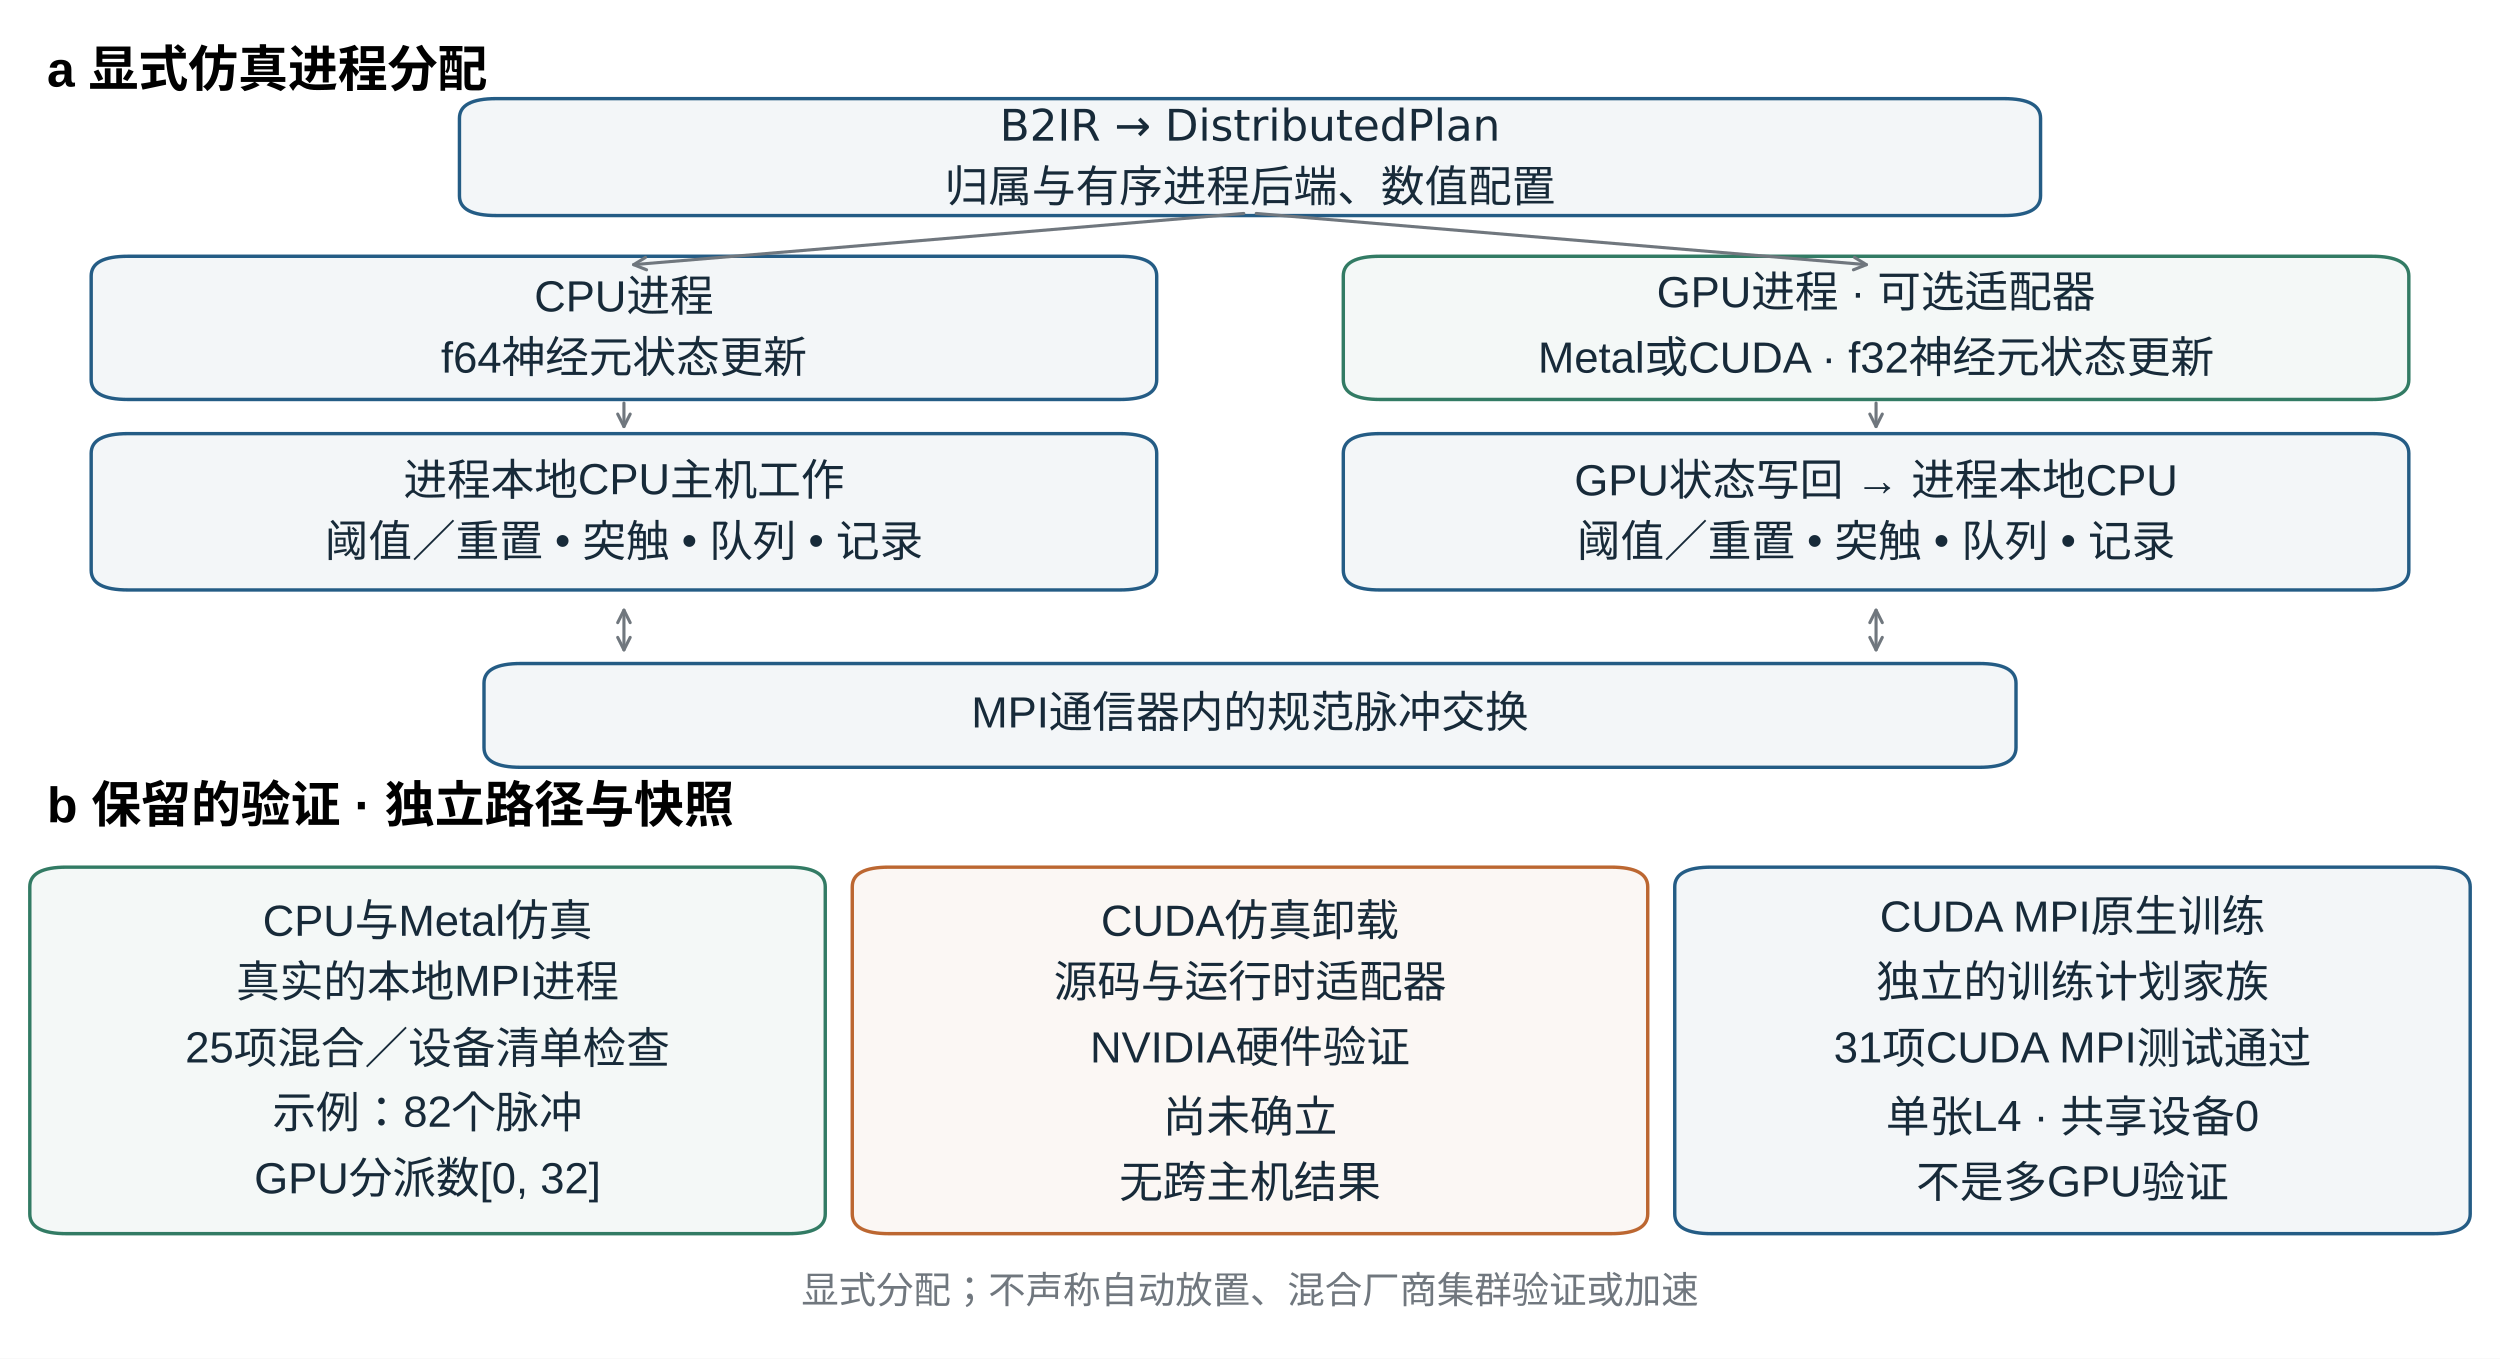
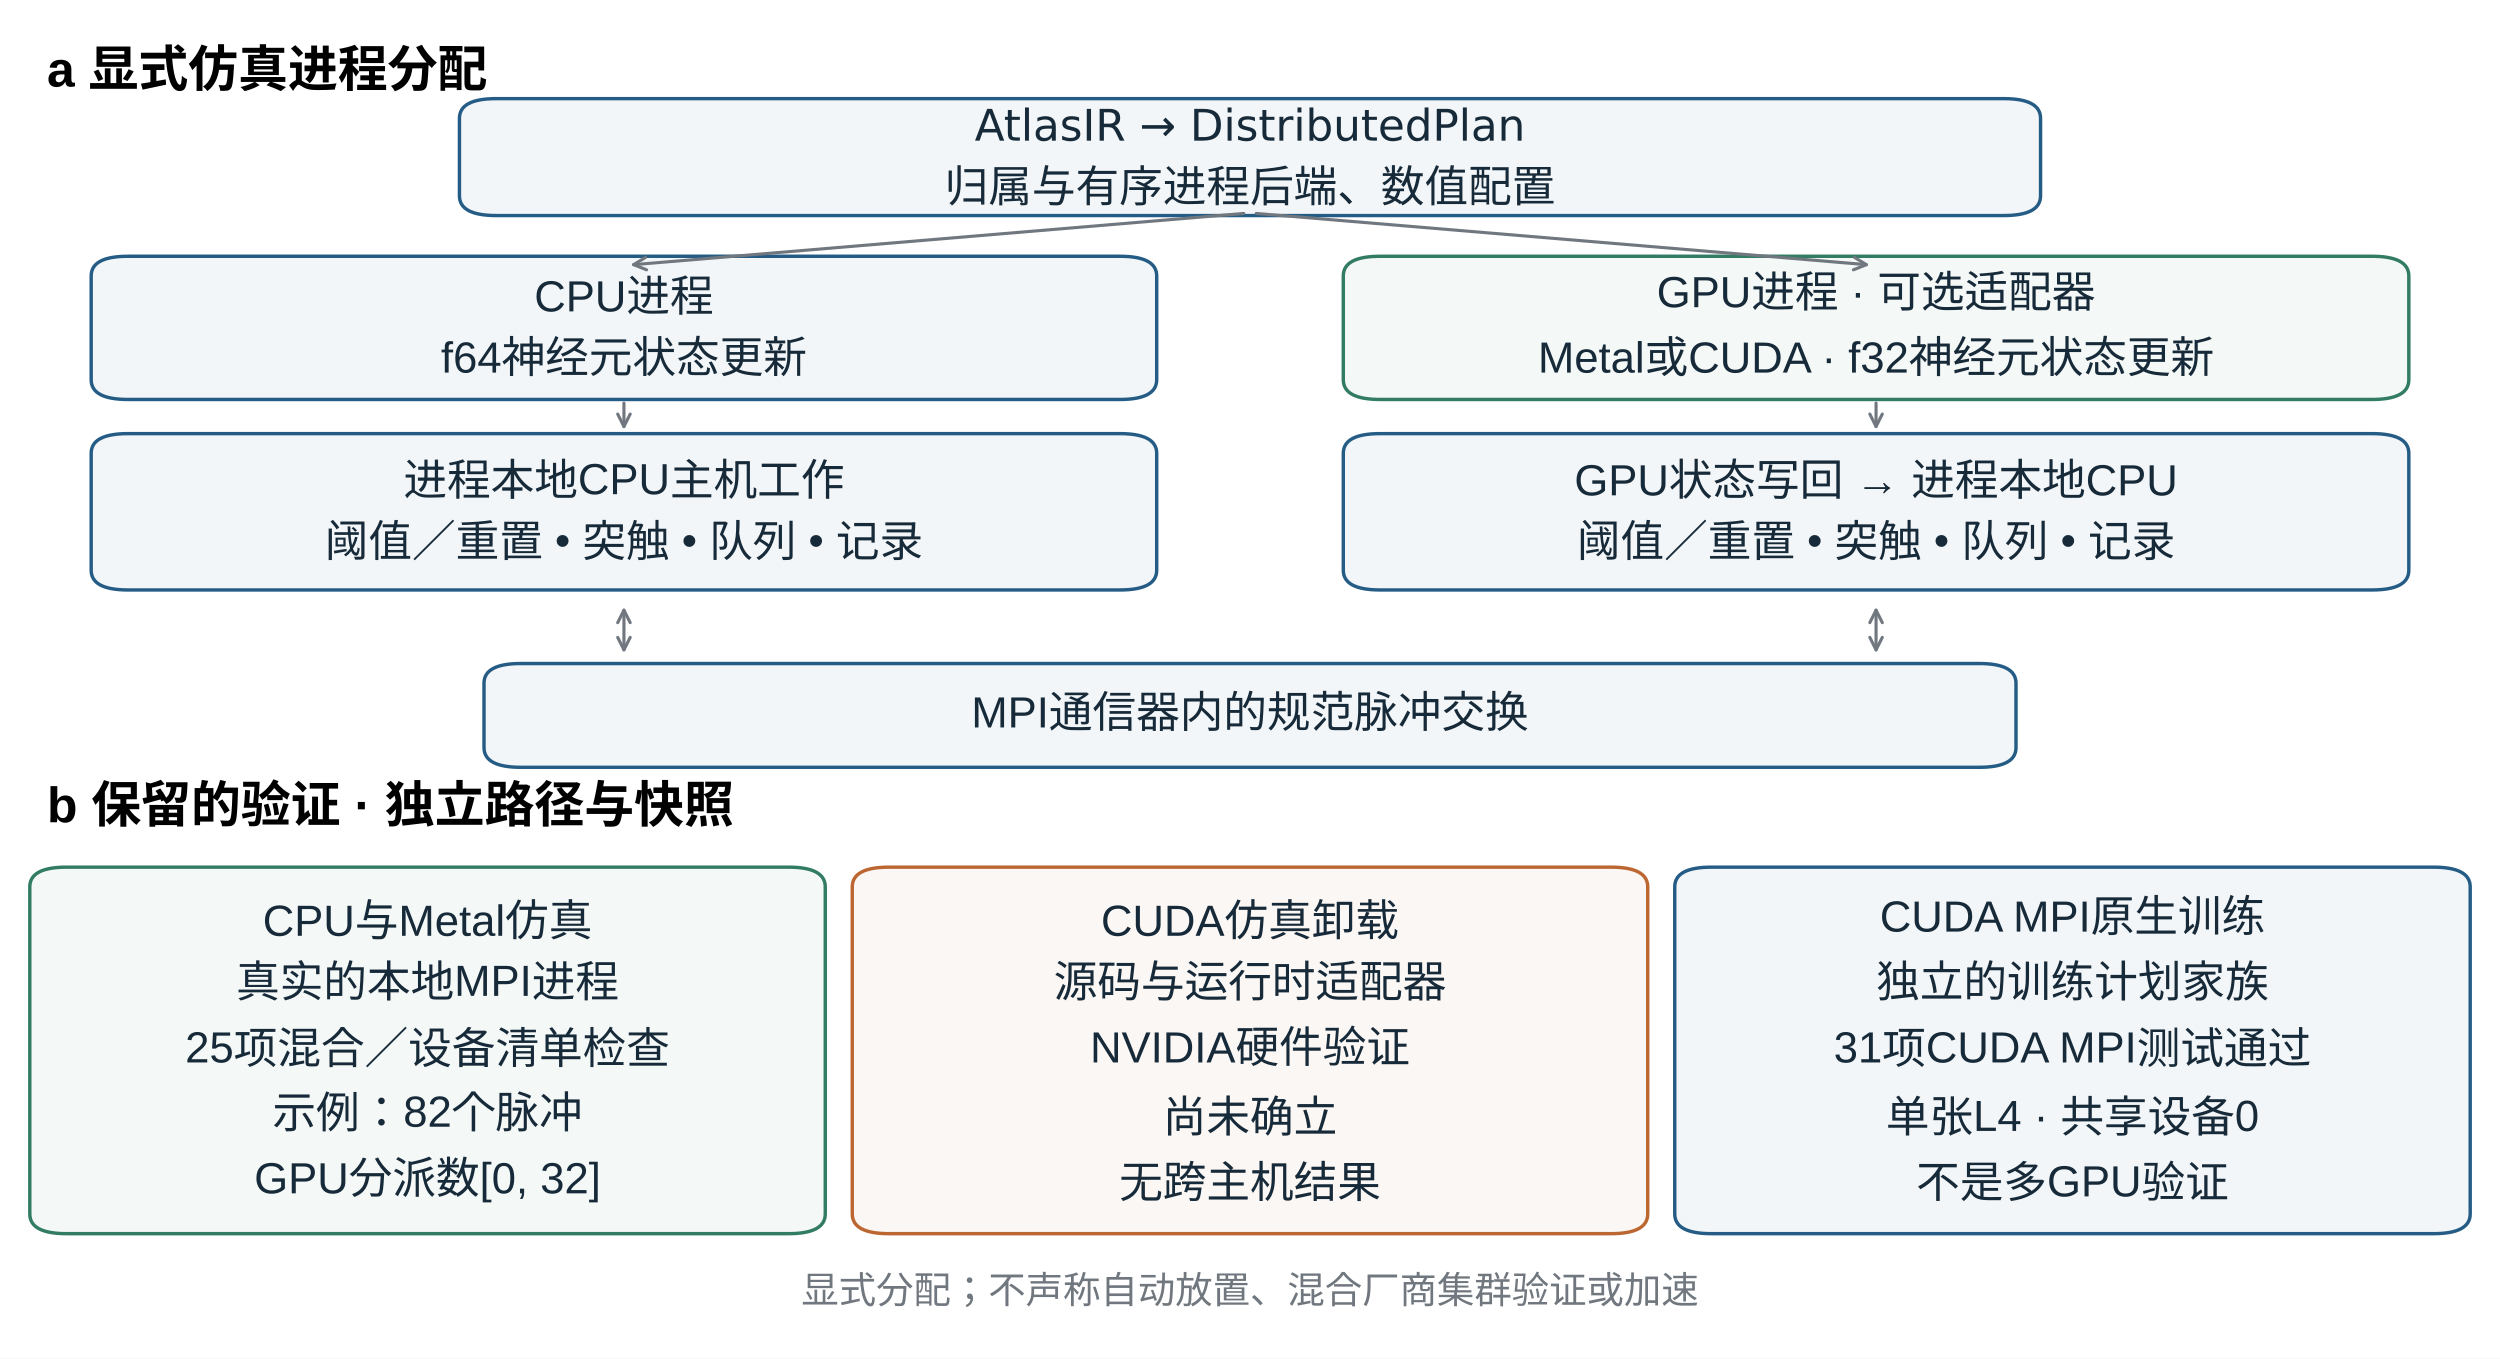
<svg xmlns="http://www.w3.org/2000/svg" width="802.368pt" height="436.032pt" viewBox="0 0 802.368 436.032" version="1.1">
  <defs>
    <style type="text/css">*{stroke-linejoin: round; stroke-linecap: butt}</style>
  </defs>
  <g id="figure_1">
    <g id="patch_1">
      <path d="M 0 436.032  L 802.368 436.032  L 802.368 0  L 0 0  z " style="fill: #ffffff" />
    </g>
    <g id="axes_1">
      <g id="patch_2">
        <path d="M 159.278 69.18  L 643.09 69.18  Q 654.91 69.18 654.91 62.855  L 654.91 37.979  Q 654.91 31.655 643.09 31.655  L 159.278 31.655  Q 147.458 31.655 147.458 37.979  L 147.458 62.855  Q 147.458 69.18 159.278 69.18  z " clip-path="url(#p9edde6fd56)" style="fill: #245c85; fill-opacity: 0.051; stroke: #245c85; stroke-width: 1.1; stroke-linejoin: miter" />
      </g>
      <g id="patch_3">
        <path d="M 41.083 128.208  L 359.422 128.208  Q 371.241 128.208 371.241 121.884  L 371.241 88.575  Q 371.241 82.25 359.422 82.25  L 41.083 82.25  Q 29.263 82.25 29.263 88.575  L 29.263 121.884  Q 29.263 128.208 41.083 128.208  z " clip-path="url(#p9edde6fd56)" style="fill: #245c85; fill-opacity: 0.051; stroke: #245c85; stroke-width: 1.1; stroke-linejoin: miter" />
      </g>
      <g id="patch_4">
        <path d="M 442.946 128.208  L 761.285 128.208  Q 773.105 128.208 773.105 121.884  L 773.105 88.575  Q 773.105 82.25 761.285 82.25  L 442.946 82.25  Q 431.127 82.25 431.127 88.575  L 431.127 121.884  Q 431.127 128.208 442.946 128.208  z " clip-path="url(#p9edde6fd56)" style="fill: #327b64; fill-opacity: 0.051; stroke: #327b64; stroke-width: 1.1; stroke-linejoin: miter" />
      </g>
      <g id="patch_5">
        <path d="M 41.083 189.345  L 359.422 189.345  Q 371.241 189.345 371.241 183.021  L 371.241 145.495  Q 371.241 139.171 359.422 139.171  L 41.083 139.171  Q 29.263 139.171 29.263 145.495  L 29.263 183.021  Q 29.263 189.345 41.083 189.345  z " clip-path="url(#p9edde6fd56)" style="fill: #245c85; fill-opacity: 0.051; stroke: #245c85; stroke-width: 1.1; stroke-linejoin: miter" />
      </g>
      <g id="patch_6">
        <path d="M 442.946 189.345  L 761.285 189.345  Q 773.105 189.345 773.105 183.021  L 773.105 145.495  Q 773.105 139.171 761.285 139.171  L 442.946 139.171  Q 431.127 139.171 431.127 145.495  L 431.127 183.021  Q 431.127 189.345 442.946 189.345  z " clip-path="url(#p9edde6fd56)" style="fill: #245c85; fill-opacity: 0.051; stroke: #245c85; stroke-width: 1.1; stroke-linejoin: miter" />
      </g>
      <g id="patch_7">
        <path d="M 167.158 246.265  L 635.21 246.265  Q 647.03 246.265 647.03 239.941  L 647.03 219.281  Q 647.03 212.956 635.21 212.956  L 167.158 212.956  Q 155.338 212.956 155.338 219.281  L 155.338 239.941  Q 155.338 246.265 167.158 246.265  z " clip-path="url(#p9edde6fd56)" style="fill: #245c85; fill-opacity: 0.051; stroke: #245c85; stroke-width: 1.1; stroke-linejoin: miter" />
      </g>
      <g id="patch_8">
        <path d="M 21.383 395.945  L 253.046 395.945  Q 264.866 395.945 264.866 389.62  L 264.866 284.634  Q 264.866 278.309 253.046 278.309  L 21.383 278.309  Q 9.564 278.309 9.564 284.634  L 9.564 389.62  Q 9.564 395.945 21.383 395.945  z " clip-path="url(#p9edde6fd56)" style="fill: #327b64; fill-opacity: 0.051; stroke: #327b64; stroke-width: 1.1; stroke-linejoin: miter" />
      </g>
      <g id="patch_9">
        <path d="M 285.353 395.945  L 517.015 395.945  Q 528.835 395.945 528.835 389.62  L 528.835 284.634  Q 528.835 278.309 517.015 278.309  L 285.353 278.309  Q 273.533 278.309 273.533 284.634  L 273.533 389.62  Q 273.533 395.945 285.353 395.945  z " clip-path="url(#p9edde6fd56)" style="fill: #bc6731; fill-opacity: 0.051; stroke: #bc6731; stroke-width: 1.1; stroke-linejoin: miter" />
      </g>
      <g id="patch_10">
        <path d="M 549.322 395.945  L 780.985 395.945  Q 792.804 395.945 792.804 389.62  L 792.804 284.634  Q 792.804 278.309 780.985 278.309  L 549.322 278.309  Q 537.502 278.309 537.502 284.634  L 537.502 389.62  Q 537.502 395.945 549.322 395.945  z " clip-path="url(#p9edde6fd56)" style="fill: #245c85; fill-opacity: 0.051; stroke: #245c85; stroke-width: 1.1; stroke-linejoin: miter" />
      </g>
      <g id="text_1">
        <text style="font-weight: 700; font-size: 16px; font-family: 'Hiragino Sans GB', 'Arial'; text-anchor: start" x="15.08" y="27.79" transform="rotate(-0 15.07968 27.79014)">a  显式仿真进程分配</text>
      </g>
      <g id="text_2">
-         <text style="font-size: 14px; font-family: 'DejaVu Sans'; fill: #172a39" transform="translate(320.8688 45.13665)">B2IR → DistributedPlan</text>
+         <text style="font-size: 14px; font-family: 'DejaVu Sans'; fill: #172a39" transform="translate(312.8342 45.13665)">AtlasIR → DistributedPlan</text>
        <text style="font-size: 14px; font-family: 'Hiragino Sans GB', 'Arial'; fill: #172a39; text-anchor: middle" transform="translate(401.184 64.78041)">归属与有序进程后端、数值配置</text>
      </g>
      <g id="text_3">
        <text style="font-size: 14px; font-family: 'Hiragino Sans GB', 'Arial'; fill: #172a39; text-anchor: middle" transform="translate(200.2522 99.94881)">CPU进程</text>
        <text style="font-size: 14px; font-family: 'Hiragino Sans GB', 'Arial'; fill: #172a39; text-anchor: middle" transform="translate(200.2522 119.5926)">f64神经元状态更新</text>
      </g>
      <g id="text_4">
        <text style="font-size: 14px; font-family: 'Hiragino Sans GB', 'Arial'; fill: #172a39; text-anchor: middle" transform="translate(602.1158 98.59256)">GPU进程 · 可选适配器</text>
        <text style="font-size: 14px; font-family: 'Hiragino Sans GB', 'Arial'; fill: #172a39; text-anchor: middle" transform="translate(602.1158 119.5926)">Metal或CUDA · f32神经元状态更新</text>
      </g>
      <g id="text_5">
        <text style="font-size: 14px; font-family: 'Hiragino Sans GB', 'Arial'; fill: #172a39; text-anchor: middle" transform="translate(200.2522 158.9773)">进程本地CPU主机工作</text>
        <text style="font-size: 14px; font-family: 'Hiragino Sans GB', 'Arial'; fill: #172a39; text-anchor: middle" transform="translate(200.2522 178.621)">阈值／重置 • 突触 • 队列 • 记录</text>
      </g>
      <g id="text_6">
        <text style="font-size: 14px; font-family: 'Hiragino Sans GB', 'Arial'; fill: #172a39; text-anchor: middle" transform="translate(602.1158 158.9773)">GPU状态写回 → 进程本地CPU</text>
        <text style="font-size: 14px; font-family: 'Hiragino Sans GB', 'Arial'; fill: #172a39; text-anchor: middle" transform="translate(602.1158 178.621)">阈值／重置 • 突触 • 队列 • 记录</text>
      </g>
      <g id="patch_11">
        <path d="M 399.188 68.504  Q 300.717 76.769 203.361 84.941  " style="fill: none; stroke: #70777e; stroke-linecap: round" />
        <path d="M 207.514 86.599  L 203.361 84.941  L 207.179 82.613  " style="fill: none; stroke: #70777e; stroke-linecap: round" />
      </g>
      <g id="patch_12">
        <path d="M 200.252 129.363  Q 200.252 133.689 200.252 136.896  " style="fill: none; stroke: #70777e; stroke-linecap: round" />
        <path d="M 202.252 132.896  L 200.252 136.896  L 198.252 132.896  " style="fill: none; stroke: #70777e; stroke-linecap: round" />
      </g>
      <g id="patch_13">
        <path d="M 403.18 68.504  Q 501.651 76.769 599.007 84.941  " style="fill: none; stroke: #70777e; stroke-linecap: round" />
        <path d="M 595.189 82.613  L 599.007 84.941  L 594.854 86.599  " style="fill: none; stroke: #70777e; stroke-linecap: round" />
      </g>
      <g id="patch_14">
        <path d="M 602.116 129.363  Q 602.116 133.689 602.116 136.896  " style="fill: none; stroke: #70777e; stroke-linecap: round" />
        <path d="M 604.116 132.896  L 602.116 136.896  L 600.116 132.896  " style="fill: none; stroke: #70777e; stroke-linecap: round" />
      </g>
      <g id="text_7">
        <text style="font-size: 14px; font-family: 'Hiragino Sans GB', 'Arial'; text-anchor: middle; fill: #172a39" x="401.184" y="233.474" transform="rotate(-0 401.184 233.474)">MPI通信器内的规范脉冲交换</text>
      </g>
      <g id="patch_15">
        <path d="M 200.252 195.833  Q 200.252 202.202 200.252 208.572  " style="fill: none; stroke: #70777e; stroke-linecap: round" />
        <path d="M 198.252 199.833  L 200.252 195.833  L 202.252 199.833  " style="fill: none; stroke: #70777e; stroke-linecap: round" />
        <path d="M 202.252 204.572  L 200.252 208.572  L 198.252 204.572  " style="fill: none; stroke: #70777e; stroke-linecap: round" />
      </g>
      <g id="patch_16">
        <path d="M 602.116 195.833  Q 602.116 202.202 602.116 208.572  " style="fill: none; stroke: #70777e; stroke-linecap: round" />
        <path d="M 600.116 199.833  L 602.116 195.833  L 604.116 199.833  " style="fill: none; stroke: #70777e; stroke-linecap: round" />
        <path d="M 604.116 204.572  L 602.116 208.572  L 600.116 204.572  " style="fill: none; stroke: #70777e; stroke-linecap: round" />
      </g>
      <g id="text_8">
        <text style="font-weight: 700; font-size: 16px; font-family: 'Hiragino Sans GB', 'Arial'; text-anchor: start" x="15.08" y="263.904" transform="rotate(-0 15.07968 263.9041)">b  保留的验证 · 独立路径与快照</text>
      </g>
      <g id="text_9">
        <text style="font-size: 14px; font-family: 'Hiragino Sans GB', 'Arial'; fill: #172a39; text-anchor: middle" transform="translate(137.2147 300.3464)">CPU与Metal仿真</text>
        <text style="font-size: 14px; font-family: 'Hiragino Sans GB', 'Arial'; fill: #172a39; text-anchor: middle" transform="translate(137.2147 319.9902)">真实的本地MPI进程</text>
        <text style="font-size: 14px; font-family: 'Hiragino Sans GB', 'Arial'; fill: #172a39; text-anchor: middle" transform="translate(137.2147 340.9902)">25项混合／设备清单检查</text>
        <text style="font-size: 14px; font-family: 'Hiragino Sans GB', 'Arial'; fill: #172a39; text-anchor: middle" transform="translate(137.2147 361.9902)">示例：82个脉冲</text>
        <text style="font-size: 14px; font-family: 'Hiragino Sans GB', 'Arial'; fill: #172a39; text-anchor: middle" transform="translate(137.2147 382.9902)">GPU分派数[0, 32]</text>
      </g>
      <g id="text_10">
        <text style="font-size: 14px; font-family: 'Hiragino Sans GB', 'Arial'; fill: #172a39; text-anchor: middle" transform="translate(401.184 300.3464)">CUDA仿真卸载</text>
        <text style="font-size: 14px; font-family: 'Hiragino Sans GB', 'Arial'; fill: #172a39; text-anchor: middle" transform="translate(401.184 319.9902)">源码与运行时适配器</text>
        <text style="font-size: 14px; font-family: 'Hiragino Sans GB', 'Arial'; fill: #172a39; text-anchor: middle" transform="translate(401.184 340.9902)">NVIDIA硬件验证</text>
        <text style="font-size: 14px; font-family: 'Hiragino Sans GB', 'Arial'; fill: #172a39; text-anchor: middle" transform="translate(401.184 363.3464)">尚未确立</text>
        <text style="font-size: 14px; font-family: 'Hiragino Sans GB', 'Arial'; fill: #172a39; text-anchor: middle" transform="translate(401.184 384.3464)">无跨主机结果</text>
      </g>
      <g id="text_11">
        <text style="font-size: 14px; font-family: 'Hiragino Sans GB', 'Arial'; fill: #172a39; text-anchor: middle" transform="translate(665.1533 298.9902)">CUDA MPI原生训练</text>
        <text style="font-size: 14px; font-family: 'Hiragino Sans GB', 'Arial'; fill: #172a39; text-anchor: middle" transform="translate(665.1533 319.9902)">独立的训练计划家族</text>
        <text style="font-size: 14px; font-family: 'Hiragino Sans GB', 'Arial'; fill: #172a39; text-anchor: middle" transform="translate(665.1533 340.9902)">31项CUDA MPI测试通过</text>
        <text style="font-size: 14px; font-family: 'Hiragino Sans GB', 'Arial'; fill: #172a39; text-anchor: middle" transform="translate(665.1533 363.3464)">单张L4 · 共享设备0</text>
        <text style="font-size: 14px; font-family: 'Hiragino Sans GB', 'Arial'; fill: #172a39; text-anchor: middle" transform="translate(665.1533 384.3464)">不是多GPU验证</text>
      </g>
      <g id="text_12">
        <text style="font-size: 12px; font-family: 'Hiragino Sans GB', 'Arial'; text-anchor: middle; fill: #70777e" x="401.184" y="418.291" transform="rotate(-0 401.184 418.2912)">显式分配；不声称自动放置、混合厂商集群验证或加速</text>
      </g>
    </g>
  </g>
  <defs>
    <clipPath id="p9edde6fd56">
      <rect x="7.2" y="7.2" width="787.968" height="421.632" />
    </clipPath>
  </defs>
</svg>
